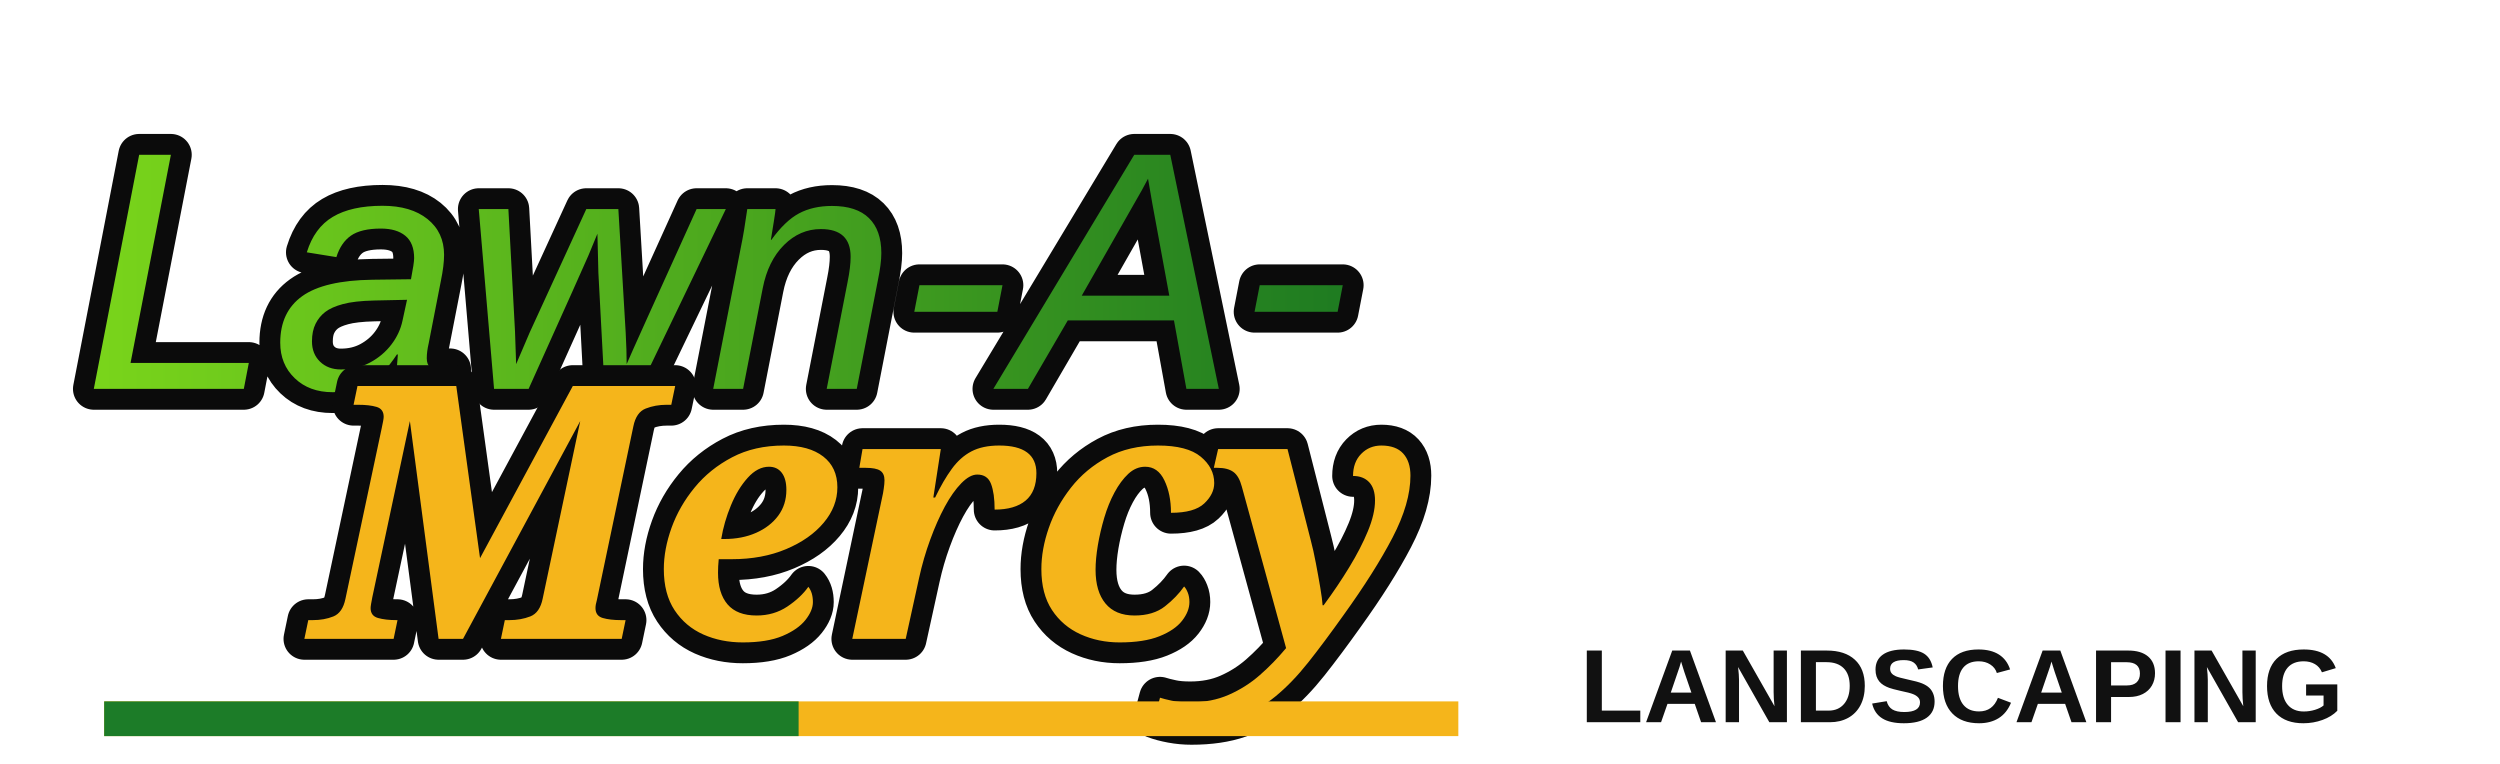
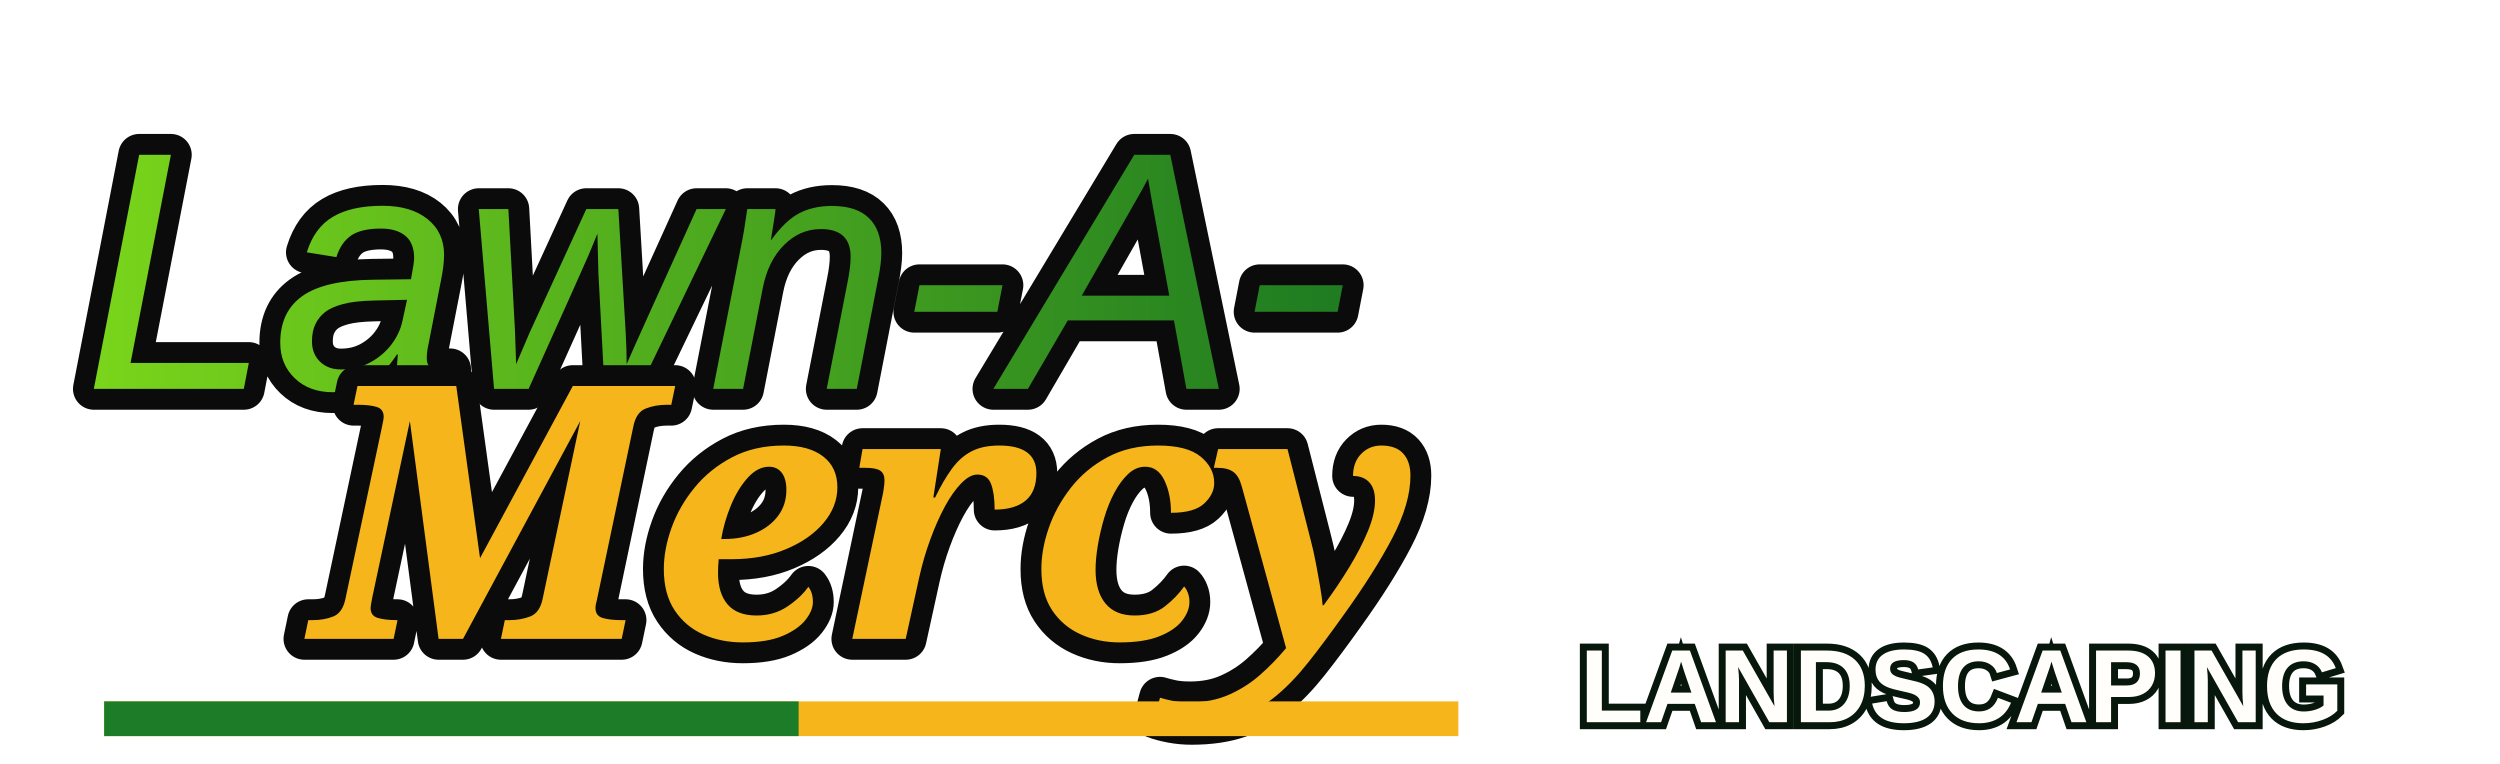
<svg xmlns="http://www.w3.org/2000/svg" viewBox="0 0 720 220" role="img" aria-labelledby="title desc">
  <defs>
    <linearGradient id="g" x1="0" x2="1">
      <stop stop-color="#7ad51b" />
      <stop offset="1" stop-color="#1e7b21" />
    </linearGradient>
  </defs>
  <g fill="none" stroke="#0b0b0b" stroke-width="12" stroke-linejoin="round" paint-order="stroke fill">
    <text x="24" y="112" font-family="Arial Black,Arial,sans-serif" font-size="98" font-style="italic" fill="url(#g)">Lawn-A-</text>
    <text x="90" y="184" font-family="Georgia,serif" font-size="102" font-style="italic" font-weight="700" fill="#f5b51b">Mercy</text>
  </g>
-   <text x="455" y="208" font-family="Arial,sans-serif" font-weight="800" font-size="30" fill="#111">LANDSCAPING</text>
+   <text x="455" y="208" font-family="Arial,sans-serif" font-weight="800" font-size="30" fill="#fffefa" stroke="#07170b" stroke-width="4" paint-order="stroke fill">LANDSCAPING</text>
  <path d="M30 207H420" stroke="#f5b51b" stroke-width="10" />
  <path d="M30 207H230" stroke="#1c7c28" stroke-width="10" />
</svg>
